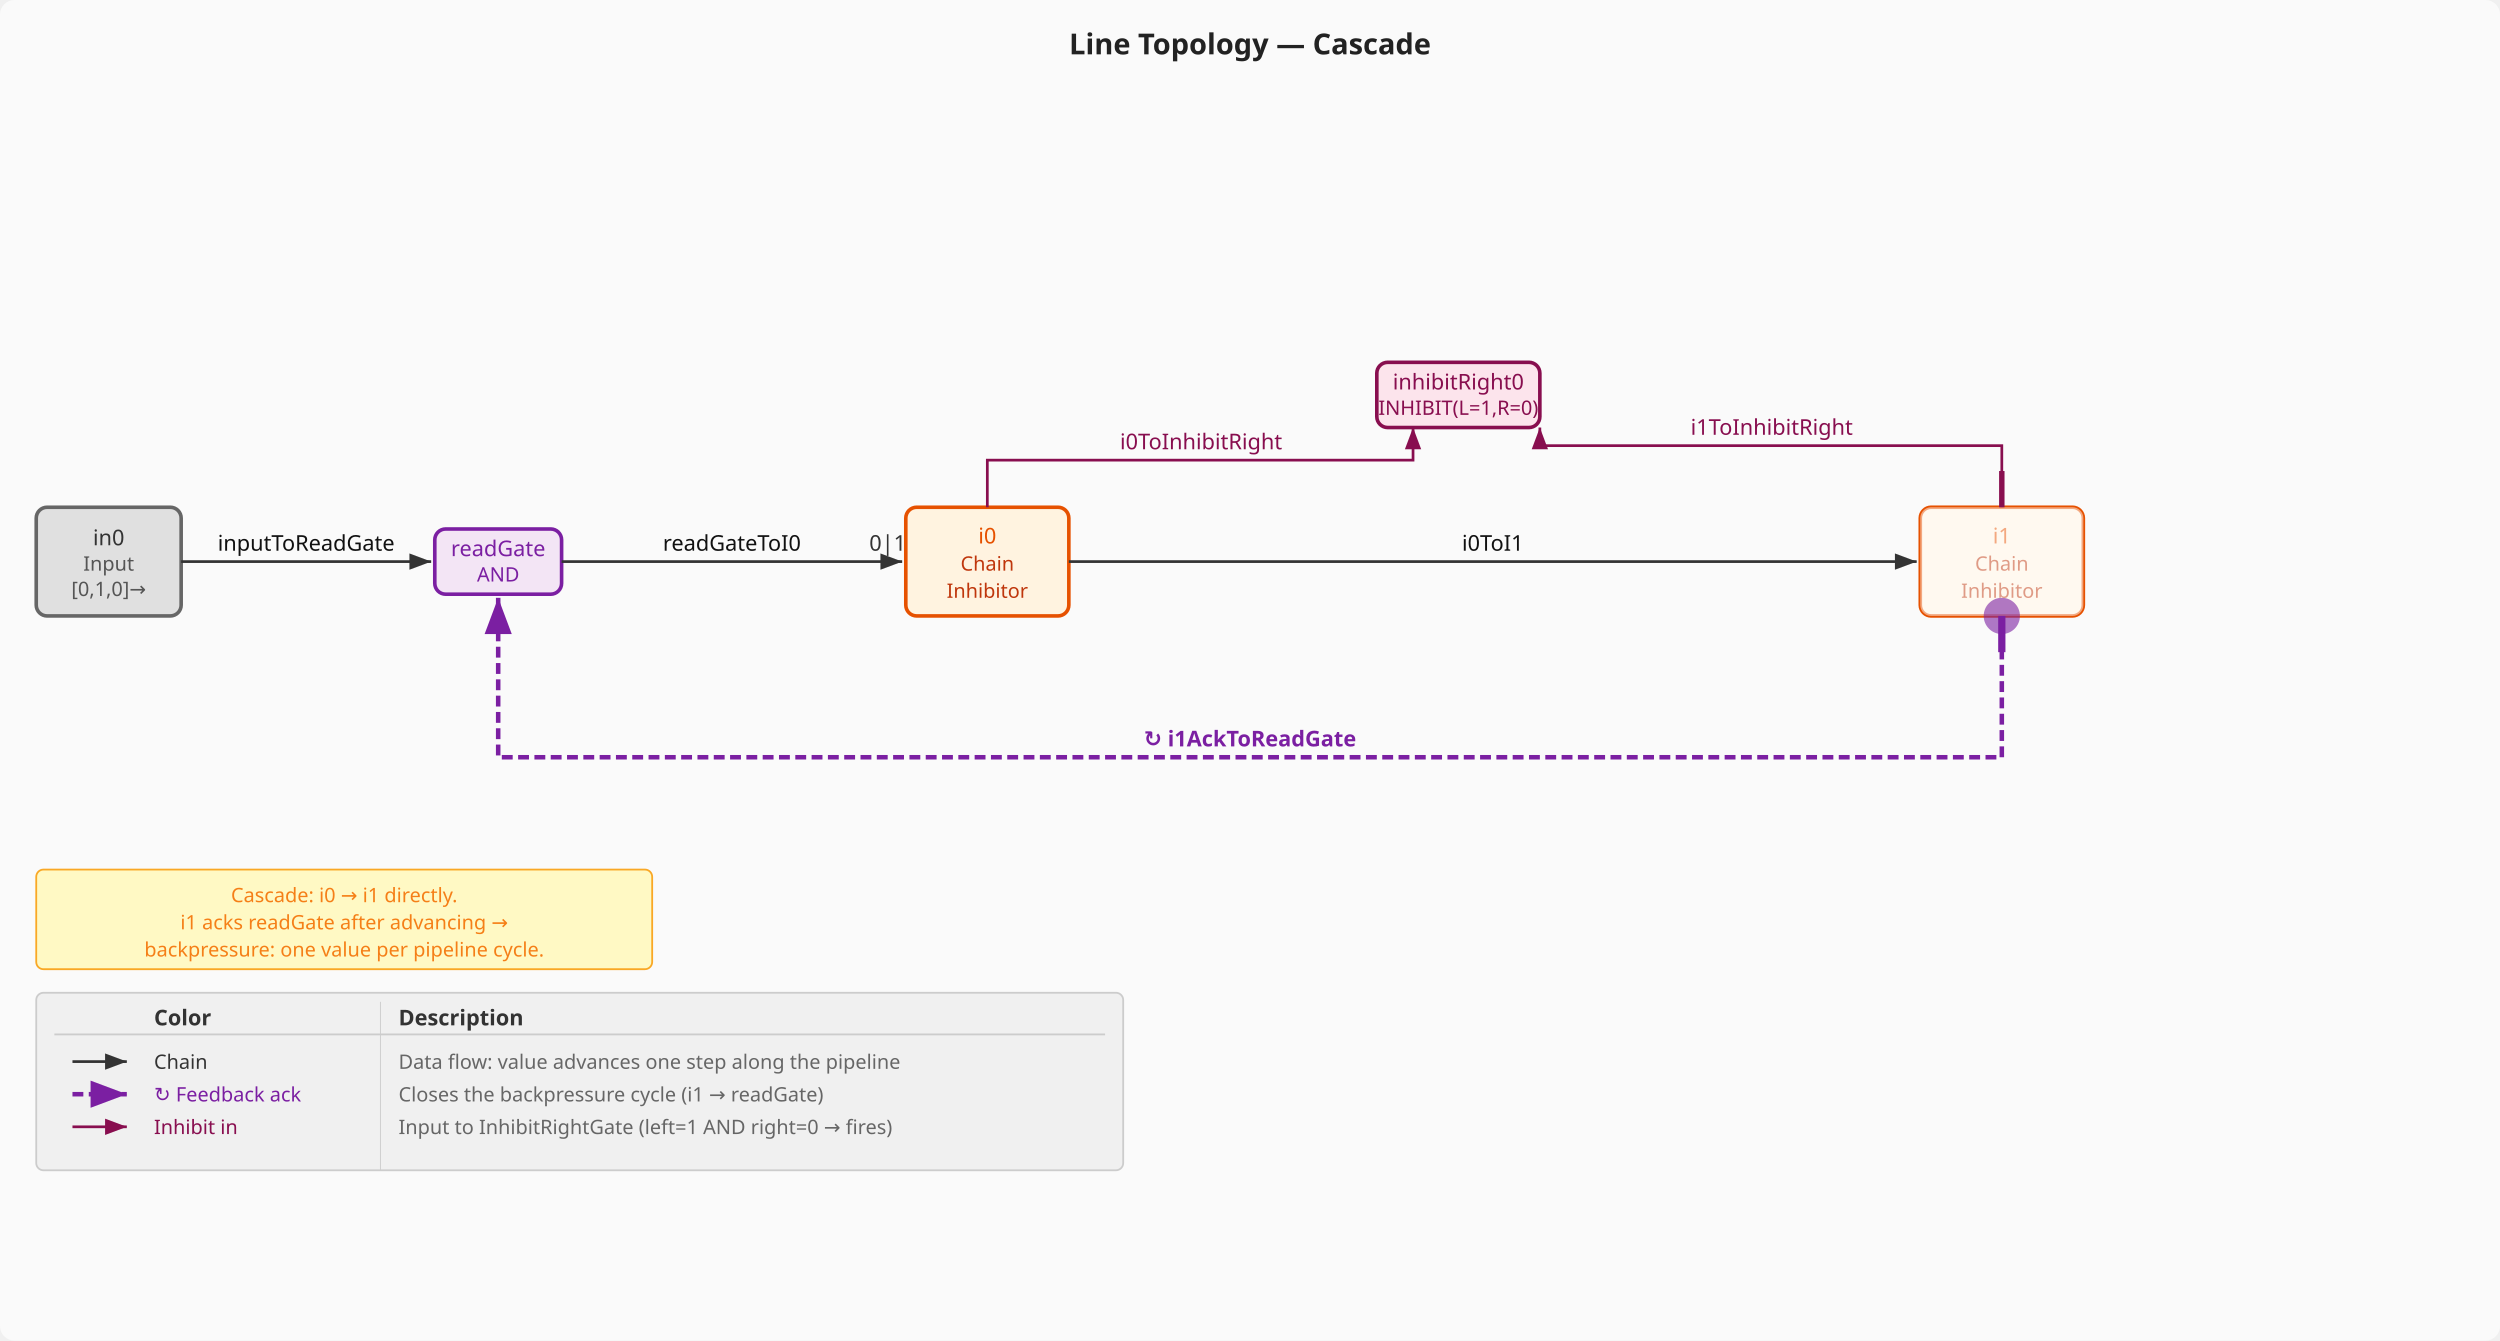
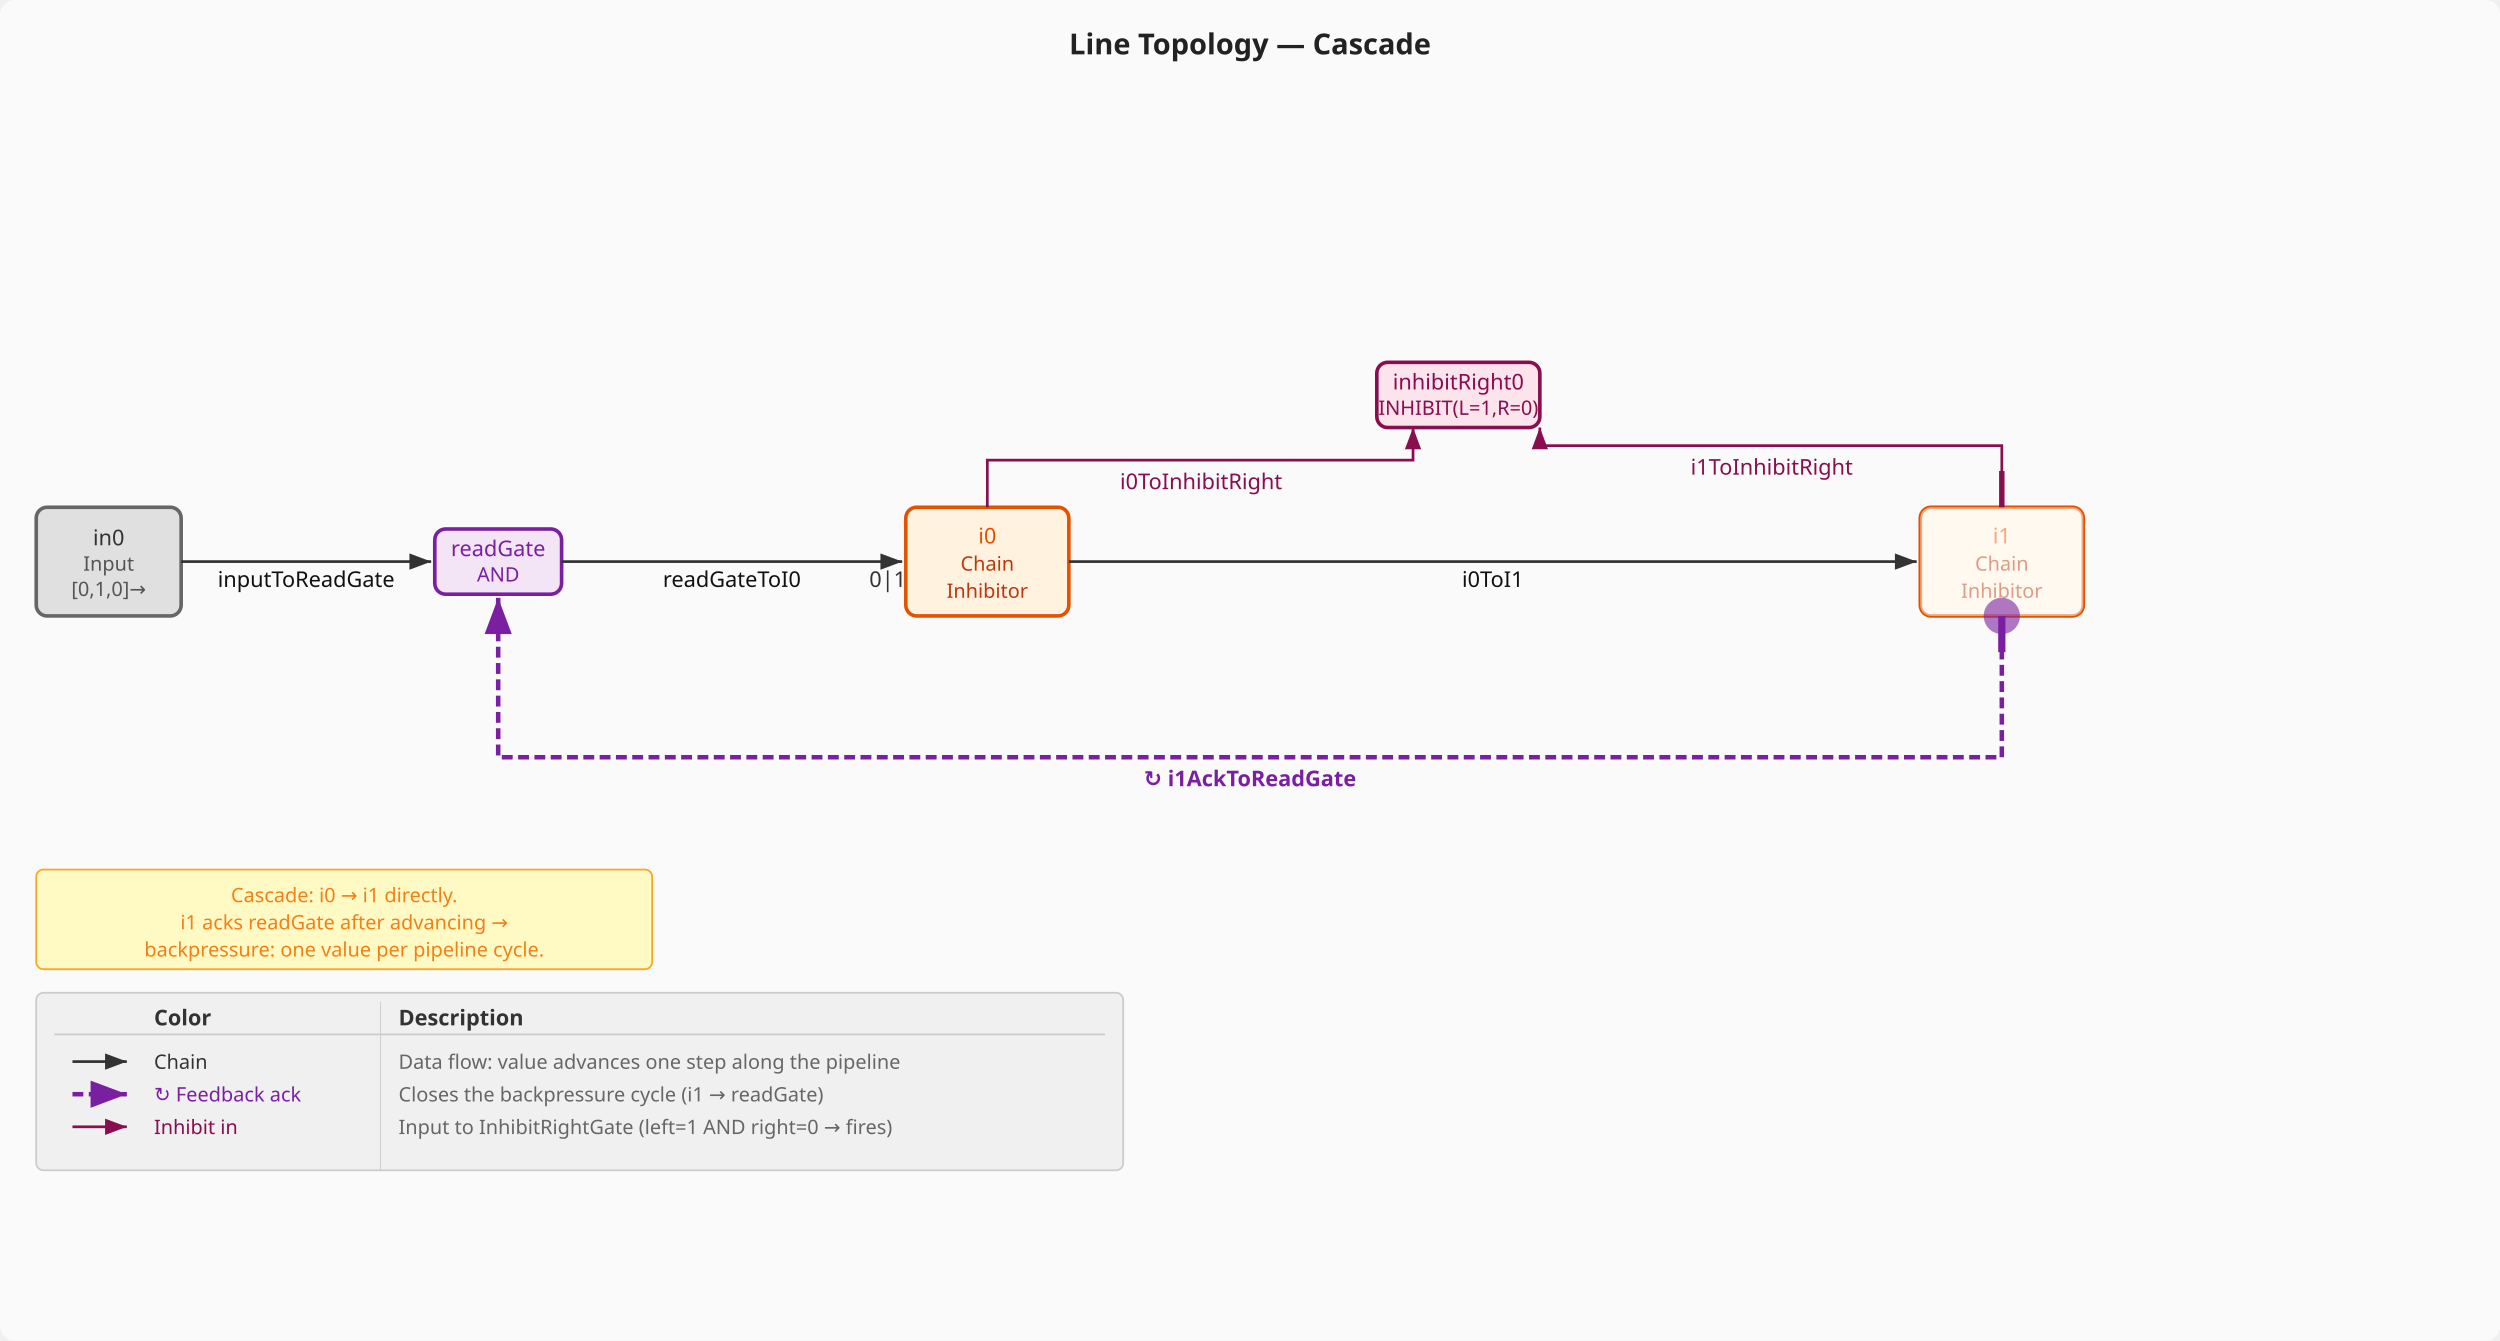
<svg xmlns="http://www.w3.org/2000/svg" viewBox="0 0 1380 740" font-weight="400" font-family="ui-sans-serif, system-ui, sans-serif">
  <style>
    svg { font-family: ui-sans-serif, system-ui, sans-serif; font-size: 12px; font-weight: 400; }

    /* ── Background ─────────────────────────────────────────── */
    .diagram-bg { fill: #fafafa; }

    /* ── Node shapes ─────────────────────────────────────────── */
    .shape-input       { fill: #e0e0e0; stroke: #666;    stroke-width: 2; }
    .shape-inhibitor   { fill: #fff3e0; stroke: #e65100; stroke-width: 2; }
    .shape-and-gate    { fill: #f3e5f5; stroke: #7b1fa2; stroke-width: 2; }
    .shape-inhibit-right { fill: #fce4ec; stroke: #880e4f; stroke-width: 2; }

    /* ── Node text ───────────────────────────────────────────── */
    .node-title    { text-anchor: middle; font-weight: normal; font-size: 12px; }
    .node-sublabel { text-anchor: middle; font-weight: normal; font-size: 11px; }
    .node-type     { text-anchor: middle; font-weight: normal; font-size: 11px; }

    .text-input         { fill: #333; }
    .text-sublabel      { fill: #555; }
    .text-inhibitor     { fill: #e65100; }
    .text-inhibitor-sub { fill: #bf360c; }
    .text-and-gate      { fill: #7b1fa2; }
    .text-inhibit-right { fill: #880e4f; }

    /* ── Edge lines ──────────────────────────────────────────── */
    .chain        { stroke: #333;    stroke-width: 1.5px; fill: none; marker-end: url(#arrow); }
    .feedback-ack { stroke: #7b1fa2; stroke-width: 2.5px; fill: none; stroke-dasharray: 6 3; marker-end: url(#arrow-magenta); }
    .inhibit-in   { stroke: #880e4f; stroke-width: 1.5px; fill: none; marker-end: url(#arrow-pink); }

    /* ── Edge labels ─────────────────────────────────────────── */
    .edge-label  { font-size: 12px; text-anchor: middle; }
    .value-label { font-size: 12px; text-anchor: middle; }

    /* ── Annotation / legend ─────────────────────────────────── */
    .behavior-note-bg  { fill: #fff9c4; stroke: #f9a825; }
    .behavior-note-text { fill: #f57f17; text-anchor: middle; }
    .legend-bg         { fill: #f0f0f0; stroke: #ccc; }
    .legend-heading    { font-weight: bold; font-size: 12px; fill: #333; }
    .legend-name       { font-size: 11px; }
    .legend-desc       { font-size: 11px; fill: #666; }
    .legend-divider    { stroke: #ccc; }
    .title-text        { font-size: 16px; font-weight: bold; fill: #222; text-anchor: middle; }
  </style>
  <defs>
    <marker id="arrow" markerWidth="8" markerHeight="6" refX="8" refY="3" orient="auto">
      <path d="M0,0 L8,3 L0,6" fill="#333" />
    </marker>
    <marker id="arrow-magenta" markerWidth="8" markerHeight="6" refX="8" refY="3" orient="auto">
      <path d="M0,0 L8,3 L0,6" fill="#7b1fa2" />
    </marker>
    <marker id="arrow-pink" markerWidth="8" markerHeight="6" refX="8" refY="3" orient="auto">
      <path d="M0,0 L8,3 L0,6" fill="#880e4f" />
    </marker>
  </defs>
  <rect width="1380" height="740" rx="8" class="diagram-bg" />
  <text x="690" y="30" class="title-text">Line Topology — Cascade</text>
  <g id="node-in0" data-role="input">
    <rect x="20" y="280" width="80" height="60" rx="6" class="shape-input" />
    <text x="60" y="301" font-weight="100" class="node-title text-input">in0</text>
    <text x="60" y="315" font-weight="100" class="node-sublabel text-sublabel">Input</text>
    <text x="60" y="329" font-weight="100" class="node-type text-sublabel">[0,1,0]→</text>
  </g>
  <g id="node-i0" data-role="inhibitor" data-index="0">
    <rect x="500" y="280" width="90" height="60" rx="6" class="shape-inhibitor" />
    <text x="545" y="300" font-weight="100" class="node-title text-inhibitor">i0</text>
    <text x="545" y="315" font-weight="100" class="node-sublabel text-inhibitor-sub">Chain</text>
    <text x="545" y="330" font-weight="100" class="node-sublabel text-inhibitor-sub">Inhibitor</text>
  </g>
  <g id="node-i1" data-role="inhibitor" data-index="1">
    <rect x="1060" y="280" width="90" height="60" rx="6" class="shape-inhibitor" />
    <text x="1105" y="300" font-weight="100" class="node-title text-inhibitor">i1</text>
    <text x="1105" y="315" font-weight="100" class="node-sublabel text-inhibitor-sub">Chain</text>
    <text x="1105" y="330" font-weight="100" class="node-sublabel text-inhibitor-sub">Inhibitor</text>
  </g>
  <g id="node-inhibitRight0" data-role="inhibit-right-gate">
    <rect x="760" y="200" width="90" height="36" rx="6" class="shape-inhibit-right" />
    <text x="805" y="215" font-weight="100" class="node-title text-inhibit-right">inhibitRight0</text>
    <text x="805" y="229" font-weight="100" class="node-type text-inhibit-right">INHIBIT(L=1,R=0)</text>
  </g>
  <g id="node-readGate" data-role="and-gate">
    <rect x="240" y="292" width="70" height="36" rx="6" class="shape-and-gate" />
    <text x="275" y="307" font-weight="100" class="node-title text-and-gate">readGate</text>
    <text x="275" y="321" font-weight="100" class="node-type text-and-gate">AND</text>
  </g>
  <g id="edge-readGateToI0" data-role="edge" class="chain">
    <line x1="310" y1="310" x2="498" y2="310" />
-     <text x="404" y="304" font-weight="300" fill="#111" stroke="none" class="edge-label">readGateToI0</text>
-     <text x="490" y="304" font-weight="300" fill="#333" stroke="none" class="value-label" text-anchor="end">0|1</text>
+     <text x="404" y="324" font-weight="300" fill="#111" stroke="none" class="edge-label">readGateToI0</text>
+     <text x="490" y="324" font-weight="300" fill="#333" stroke="none" class="value-label" text-anchor="end">0|1</text>
  </g>
  <g id="edge-i0ToI1" data-role="edge" class="chain">
    <line x1="590" y1="310" x2="1058" y2="310" />
-     <text x="824" y="304" font-weight="300" fill="#111" stroke="none" class="edge-label">i0ToI1</text>
+     <text x="824" y="324" font-weight="300" fill="#111" stroke="none" class="edge-label">i0ToI1</text>
  </g>
  <g id="edge-inputToReadGate" data-role="edge" class="chain">
    <line x1="100" y1="310" x2="238" y2="310" />
-     <text x="169" y="304" font-weight="300" fill="#111" stroke="none" class="edge-label" text-anchor="middle">inputToReadGate</text>
+     <text x="169" y="324" font-weight="300" fill="#111" stroke="none" class="edge-label" text-anchor="middle">inputToReadGate</text>
  </g>
  <g id="edge-i1AckToReadGate" data-role="edge" class="feedback-ack">
    <path d="M1105,340 L1105,418 L275,418 L275,330" />
-     <text x="690" y="412" font-weight="600" fill="#7b1fa2" stroke="none" class="edge-label">↻ i1AckToReadGate</text>
+     <text x="690" y="434" font-weight="600" fill="#7b1fa2" stroke="none" class="edge-label">↻ i1AckToReadGate</text>
  </g>
  <g id="edge-i0ToInhibitRight" data-role="edge" class="inhibit-in">
    <path d="M545,280 L545,254 L780,254 L780,236" />
-     <text x="663" y="248" font-weight="300" fill="#880e4f" stroke="none" class="edge-label">i0ToInhibitRight</text>
+     <text x="663" y="270" font-weight="300" fill="#880e4f" stroke="none" class="edge-label">i0ToInhibitRight</text>
  </g>
  <g id="edge-i1ToInhibitRight" data-role="edge" class="inhibit-in">
    <path d="M1105,280 L1105,246 L850,246 L850,236" />
-     <text x="978" y="240" font-weight="300" fill="#880e4f" stroke="none" class="edge-label">i1ToInhibitRight</text>
+     <text x="978" y="262" font-weight="300" fill="#880e4f" stroke="none" class="edge-label">i1ToInhibitRight</text>
  </g>
  <g id="annotation-backpressure" data-role="annotation">
    <rect x="20" y="480" width="340" height="55" rx="4" class="behavior-note-bg" />
    <text x="190" y="498" font-size="11" class="behavior-note-text">Cascade: i0 → i1 directly.</text>
    <text x="190" y="513" font-size="11" class="behavior-note-text">i1 acks readGate after advancing →</text>
    <text x="190" y="528" font-size="11" class="behavior-note-text">backpressure: one value per pipeline cycle.</text>
  </g>
  <g id="legend" data-role="legend">
    <rect x="20" y="548" width="600" height="98" rx="4" class="legend-bg" />
    <text x="85" y="566" text-anchor="start" class="legend-heading">Color</text>
    <text x="220" y="566" text-anchor="start" class="legend-heading">Description</text>
    <line x1="30" y1="571" x2="610" y2="571" class="legend-divider" stroke-width="1" />
    <line x1="210" y1="553" x2="210" y2="646" class="legend-divider" stroke-width="0.5" />
    <g class="chain">
      <line x1="40" y1="586" x2="70" y2="586" />
    </g>
    <text x="85" y="590" text-anchor="start" class="legend-name" fill="#333">Chain</text>
    <text x="220" y="590" text-anchor="start" class="legend-desc">Data flow: value advances one step along the pipeline</text>
    <g class="feedback-ack">
      <line x1="40" y1="604" x2="70" y2="604" />
    </g>
    <text x="85" y="608" text-anchor="start" class="legend-name" fill="#7b1fa2">↻ Feedback ack</text>
    <text x="220" y="608" text-anchor="start" class="legend-desc">Closes the backpressure cycle (i1 → readGate)</text>
    <g class="inhibit-in">
      <line x1="40" y1="622" x2="70" y2="622" />
    </g>
    <text x="85" y="626" text-anchor="start" class="legend-name" fill="#880e4f">Inhibit in</text>
    <text x="220" y="626" text-anchor="start" class="legend-desc">Input to InhibitRightGate (left=1 AND right=0 → fires)</text>
  </g>
  <rect x="1060" y="280" width="90" height="60" rx="6" fill="white" stroke="none" opacity="0.5" pointer-events="none">
    <animate attributeName="opacity" values="0.5;0;0;0.5;0" keyTimes="0;0.050;0.990;0.995;1" dur="27s" repeatCount="indefinite" />
  </rect>
  <rect x="760" y="200" width="90" height="36" rx="6" fill="white" stroke="none" opacity="0" pointer-events="none">
    <animate attributeName="opacity" values="0;0;0.5;0;0" keyTimes="0;0.907;0.912;0.962;1" dur="27s" repeatCount="indefinite" />
  </rect>
  <rect x="20" y="280" width="80" height="60" rx="6" fill="white" stroke="none" opacity="0" pointer-events="none">
    <animate attributeName="opacity" values="0;0;0.5;0;0" keyTimes="0;0.627;0.632;0.682;1" dur="27s" repeatCount="indefinite" />
  </rect>
  <rect x="240" y="292" width="70" height="36" rx="6" fill="white" stroke="none" opacity="0" pointer-events="none">
    <animate attributeName="opacity" values="0;0;0.5;0;0" keyTimes="0;0.691;0.696;0.746;1" dur="27s" repeatCount="indefinite" />
  </rect>
  <rect x="500" y="280" width="90" height="60" rx="6" fill="white" stroke="none" opacity="0" pointer-events="none">
    <animate attributeName="opacity" values="0;0;0.5;0;0" keyTimes="0;0.778;0.783;0.833;1" dur="27s" repeatCount="indefinite" />
  </rect>
  <path d="M1105,340 L1105,418 L275,418 L275,330" stroke="#7b1fa2" stroke-width="4" fill="none" stroke-dasharray="20,9999" stroke-dashoffset="0" opacity="1" pointer-events="none">
    <animate attributeName="stroke-dashoffset" values="0;-996;-996" keyTimes="0;0.461;1" dur="27s" repeatCount="indefinite" />
    <animate attributeName="opacity" values="1;1;0;0" keyTimes="0;0.461;0.466;1" dur="27s" repeatCount="indefinite" />
  </path>
  <circle cx="1105" cy="340" r="10" fill="#7b1fa2" stroke="none" opacity="0.6" pointer-events="none">
    <animate attributeName="opacity" values="0.6;0;0" keyTimes="0;0.020;1" dur="27s" repeatCount="indefinite" />
  </circle>
  <path d="M1105,280 L1105,246 L850,246 L850,236" stroke="#880e4f" stroke-width="3" fill="none" stroke-dasharray="20,9999" stroke-dashoffset="0" opacity="1" pointer-events="none">
    <animate attributeName="stroke-dashoffset" values="0;-299;-299" keyTimes="0;0.138;1" dur="27s" repeatCount="indefinite" />
    <animate attributeName="opacity" values="1;1;0;0" keyTimes="0;0.138;0.143;1" dur="27s" repeatCount="indefinite" />
  </path>
  <path d="M100,310 L238,310" stroke="#333" stroke-width="3" fill="none" stroke-dasharray="20,9999" stroke-dashoffset="0" opacity="0" pointer-events="none">
    <animate attributeName="stroke-dashoffset" values="0;0;-138;-138" keyTimes="0;0.632;0.696;1" dur="27s" repeatCount="indefinite" />
    <animate attributeName="opacity" values="0;0;1;1;0;0" keyTimes="0;0.627;0.632;0.696;0.701;1" dur="27s" repeatCount="indefinite" />
  </path>
  <path d="M310,310 L498,310" stroke="#333" stroke-width="3" fill="none" stroke-dasharray="20,9999" stroke-dashoffset="0" opacity="0" pointer-events="none">
    <animate attributeName="stroke-dashoffset" values="0;0;-188;-188" keyTimes="0;0.696;0.783;1" dur="27s" repeatCount="indefinite" />
    <animate attributeName="opacity" values="0;0;1;1;0;0" keyTimes="0;0.691;0.696;0.783;0.788;1" dur="27s" repeatCount="indefinite" />
  </path>
  <path d="M545,280 L545,254 L780,254 L780,236" stroke="#880e4f" stroke-width="3" fill="none" stroke-dasharray="20,9999" stroke-dashoffset="0" opacity="0" pointer-events="none">
    <animate attributeName="stroke-dashoffset" values="0;0;-279;-279" keyTimes="0;0.783;0.912;1" dur="27s" repeatCount="indefinite" />
    <animate attributeName="opacity" values="0;0;1;1;0;0" keyTimes="0;0.778;0.783;0.912;0.917;1" dur="27s" repeatCount="indefinite" />
  </path>
  <path d="M590,310 L1058,310" stroke="#333" stroke-width="3" fill="none" stroke-dasharray="20,9999" stroke-dashoffset="0" opacity="0" pointer-events="none">
    <animate attributeName="stroke-dashoffset" values="0;0;-468;-468" keyTimes="0;0.783;1;1" dur="27s" repeatCount="indefinite" />
    <animate attributeName="opacity" values="0;0;1;1;0" keyTimes="0;0.778;0.783;0.999;1" dur="27s" repeatCount="indefinite" />
  </path>
  <g opacity="1" pointer-events="none">
    <animateMotion path="M1105,280 L1105,246 L850,246 L850,236" keyTimes="0;0.046;1" keyPoints="0;1;1" dur="81s" repeatCount="indefinite" calcMode="linear" />
    <animate attributeName="opacity" values="1;1;0;0" keyTimes="0;0.046;0.051;1" dur="81s" repeatCount="indefinite" />
    <rect x="-8" y="-15" width="16" height="14" rx="3" fill="#fce4ec" stroke="#880e4f" stroke-width="1" />
    <text x="0" y="-4" text-anchor="middle" font-size="11" font-weight="600" fill="#880e4f" stroke="none">0</text>
  </g>
  <g opacity="0" pointer-events="none">
    <animateMotion path="M1105,280 L1105,246 L850,246 L850,236" keyTimes="0;0.333;0.379;1" keyPoints="0;0;1;1" dur="81s" repeatCount="indefinite" calcMode="linear" />
    <animate attributeName="opacity" values="0;0;1;1;0;0" keyTimes="0;0.331;0.333;0.379;0.384;1" dur="81s" repeatCount="indefinite" />
    <rect x="-8" y="-15" width="16" height="14" rx="3" fill="#fce4ec" stroke="#880e4f" stroke-width="1" />
    <text x="0" y="-4" text-anchor="middle" font-size="11" font-weight="600" fill="#880e4f" stroke="none">0</text>
  </g>
  <g opacity="0" pointer-events="none">
    <animateMotion path="M1105,280 L1105,246 L850,246 L850,236" keyTimes="0;0.667;0.713;1" keyPoints="0;0;1;1" dur="81s" repeatCount="indefinite" calcMode="linear" />
    <animate attributeName="opacity" values="0;0;1;1;0;0" keyTimes="0;0.665;0.667;0.713;0.718;1" dur="81s" repeatCount="indefinite" />
    <rect x="-8" y="-15" width="16" height="14" rx="3" fill="#fce4ec" stroke="#880e4f" stroke-width="1" />
    <text x="0" y="-4" text-anchor="middle" font-size="11" font-weight="600" fill="#880e4f" stroke="none">1</text>
  </g>
  <g opacity="0" pointer-events="none">
    <animateMotion path="M100,300 L238,300" keyTimes="0;0.211;0.232;1" keyPoints="0;0;1;1" dur="81s" repeatCount="indefinite" calcMode="linear" />
    <animate attributeName="opacity" values="0;0;1;1;0;0" keyTimes="0;0.209;0.211;0.232;0.237;1" dur="81s" repeatCount="indefinite" />
    <rect x="-8" y="-15" width="16" height="14" rx="3" fill="#eee" stroke="#333" stroke-width="1" />
    <text x="0" y="-4" text-anchor="middle" font-size="11" font-weight="600" fill="#333" stroke="none">0</text>
  </g>
  <g opacity="0" pointer-events="none">
    <animateMotion path="M100,300 L238,300" keyTimes="0;0.544;0.565;1" keyPoints="0;0;1;1" dur="81s" repeatCount="indefinite" calcMode="linear" />
    <animate attributeName="opacity" values="0;0;1;1;0;0" keyTimes="0;0.542;0.544;0.565;0.570;1" dur="81s" repeatCount="indefinite" />
    <rect x="-8" y="-15" width="16" height="14" rx="3" fill="#eee" stroke="#333" stroke-width="1" />
    <text x="0" y="-4" text-anchor="middle" font-size="11" font-weight="600" fill="#333" stroke="none">1</text>
  </g>
  <g opacity="0" pointer-events="none">
    <animateMotion path="M100,300 L238,300" keyTimes="0;0.877;0.899;1" keyPoints="0;0;1;1" dur="81s" repeatCount="indefinite" calcMode="linear" />
    <animate attributeName="opacity" values="0;0;1;1;0;0" keyTimes="0;0.875;0.877;0.899;0.904;1" dur="81s" repeatCount="indefinite" />
    <rect x="-8" y="-15" width="16" height="14" rx="3" fill="#eee" stroke="#333" stroke-width="1" />
    <text x="0" y="-4" text-anchor="middle" font-size="11" font-weight="600" fill="#333" stroke="none">0</text>
  </g>
  <g opacity="0" pointer-events="none">
    <animateMotion path="M310,300 L498,300" keyTimes="0;0.232;0.261;1" keyPoints="0;0;1;1" dur="81s" repeatCount="indefinite" calcMode="linear" />
    <animate attributeName="opacity" values="0;0;1;1;0;0" keyTimes="0;0.230;0.232;0.261;0.266;1" dur="81s" repeatCount="indefinite" />
    <rect x="-8" y="-15" width="16" height="14" rx="3" fill="#eee" stroke="#333" stroke-width="1" />
    <text x="0" y="-4" text-anchor="middle" font-size="11" font-weight="600" fill="#333" stroke="none">0</text>
  </g>
  <g opacity="0" pointer-events="none">
    <animateMotion path="M310,300 L498,300" keyTimes="0;0.565;0.594;1" keyPoints="0;0;1;1" dur="81s" repeatCount="indefinite" calcMode="linear" />
    <animate attributeName="opacity" values="0;0;1;1;0;0" keyTimes="0;0.563;0.565;0.594;0.599;1" dur="81s" repeatCount="indefinite" />
    <rect x="-8" y="-15" width="16" height="14" rx="3" fill="#eee" stroke="#333" stroke-width="1" />
    <text x="0" y="-4" text-anchor="middle" font-size="11" font-weight="600" fill="#333" stroke="none">1</text>
  </g>
  <g opacity="0" pointer-events="none">
    <animateMotion path="M310,300 L498,300" keyTimes="0;0.899;0.928;1" keyPoints="0;0;1;1" dur="81s" repeatCount="indefinite" calcMode="linear" />
    <animate attributeName="opacity" values="0;0;1;1;0;0" keyTimes="0;0.897;0.899;0.928;0.933;1" dur="81s" repeatCount="indefinite" />
    <rect x="-8" y="-15" width="16" height="14" rx="3" fill="#eee" stroke="#333" stroke-width="1" />
    <text x="0" y="-4" text-anchor="middle" font-size="11" font-weight="600" fill="#333" stroke="none">0</text>
  </g>
  <g opacity="0" pointer-events="none">
    <animateMotion path="M545,280 L545,254 L780,254 L780,236" keyTimes="0;0.261;0.304;1" keyPoints="0;0;1;1" dur="81s" repeatCount="indefinite" calcMode="linear" />
    <animate attributeName="opacity" values="0;0;1;1;0;0" keyTimes="0;0.259;0.261;0.304;0.309;1" dur="81s" repeatCount="indefinite" />
    <rect x="-8" y="-15" width="16" height="14" rx="3" fill="#fce4ec" stroke="#880e4f" stroke-width="1" />
    <text x="0" y="-4" text-anchor="middle" font-size="11" font-weight="600" fill="#880e4f" stroke="none">0</text>
  </g>
  <g opacity="0" pointer-events="none">
    <animateMotion path="M545,280 L545,254 L780,254 L780,236" keyTimes="0;0.594;0.637;1" keyPoints="0;0;1;1" dur="81s" repeatCount="indefinite" calcMode="linear" />
    <animate attributeName="opacity" values="0;0;1;1;0;0" keyTimes="0;0.592;0.594;0.637;0.642;1" dur="81s" repeatCount="indefinite" />
    <rect x="-8" y="-15" width="16" height="14" rx="3" fill="#fce4ec" stroke="#880e4f" stroke-width="1" />
    <text x="0" y="-4" text-anchor="middle" font-size="11" font-weight="600" fill="#880e4f" stroke="none">1</text>
  </g>
  <g opacity="0" pointer-events="none">
    <animateMotion path="M545,280 L545,254 L780,254 L780,236" keyTimes="0;0.928;0.971;1" keyPoints="0;0;1;1" dur="81s" repeatCount="indefinite" calcMode="linear" />
    <animate attributeName="opacity" values="0;0;1;1;0;0" keyTimes="0;0.926;0.928;0.971;0.976;1" dur="81s" repeatCount="indefinite" />
    <rect x="-8" y="-15" width="16" height="14" rx="3" fill="#fce4ec" stroke="#880e4f" stroke-width="1" />
    <text x="0" y="-4" text-anchor="middle" font-size="11" font-weight="600" fill="#880e4f" stroke="none">0</text>
  </g>
  <g opacity="0" pointer-events="none">
    <animateMotion path="M590,300 L1058,300" keyTimes="0;0.261;0.333;1" keyPoints="0;0;1;1" dur="81s" repeatCount="indefinite" calcMode="linear" />
    <animate attributeName="opacity" values="0;0;1;1;0;0" keyTimes="0;0.259;0.261;0.333;0.338;1" dur="81s" repeatCount="indefinite" />
    <rect x="-8" y="-15" width="16" height="14" rx="3" fill="#eee" stroke="#333" stroke-width="1" />
    <text x="0" y="-4" text-anchor="middle" font-size="11" font-weight="600" fill="#333" stroke="none">0</text>
  </g>
  <g opacity="0" pointer-events="none">
    <animateMotion path="M590,300 L1058,300" keyTimes="0;0.594;0.667;1" keyPoints="0;0;1;1" dur="81s" repeatCount="indefinite" calcMode="linear" />
    <animate attributeName="opacity" values="0;0;1;1;0;0" keyTimes="0;0.592;0.594;0.667;0.672;1" dur="81s" repeatCount="indefinite" />
    <rect x="-8" y="-15" width="16" height="14" rx="3" fill="#eee" stroke="#333" stroke-width="1" />
    <text x="0" y="-4" text-anchor="middle" font-size="11" font-weight="600" fill="#333" stroke="none">1</text>
  </g>
  <g opacity="0" pointer-events="none">
    <animateMotion path="M590,300 L1058,300" keyTimes="0;0.928;1" keyPoints="0;0;1" dur="81s" repeatCount="indefinite" calcMode="linear" />
    <animate attributeName="opacity" values="0;0;1;1;0" keyTimes="0;0.926;0.928;0.999;1" dur="81s" repeatCount="indefinite" />
    <rect x="-8" y="-15" width="16" height="14" rx="3" fill="#eee" stroke="#333" stroke-width="1" />
    <text x="0" y="-4" text-anchor="middle" font-size="11" font-weight="600" fill="#333" stroke="none">0</text>
  </g>
</svg>
